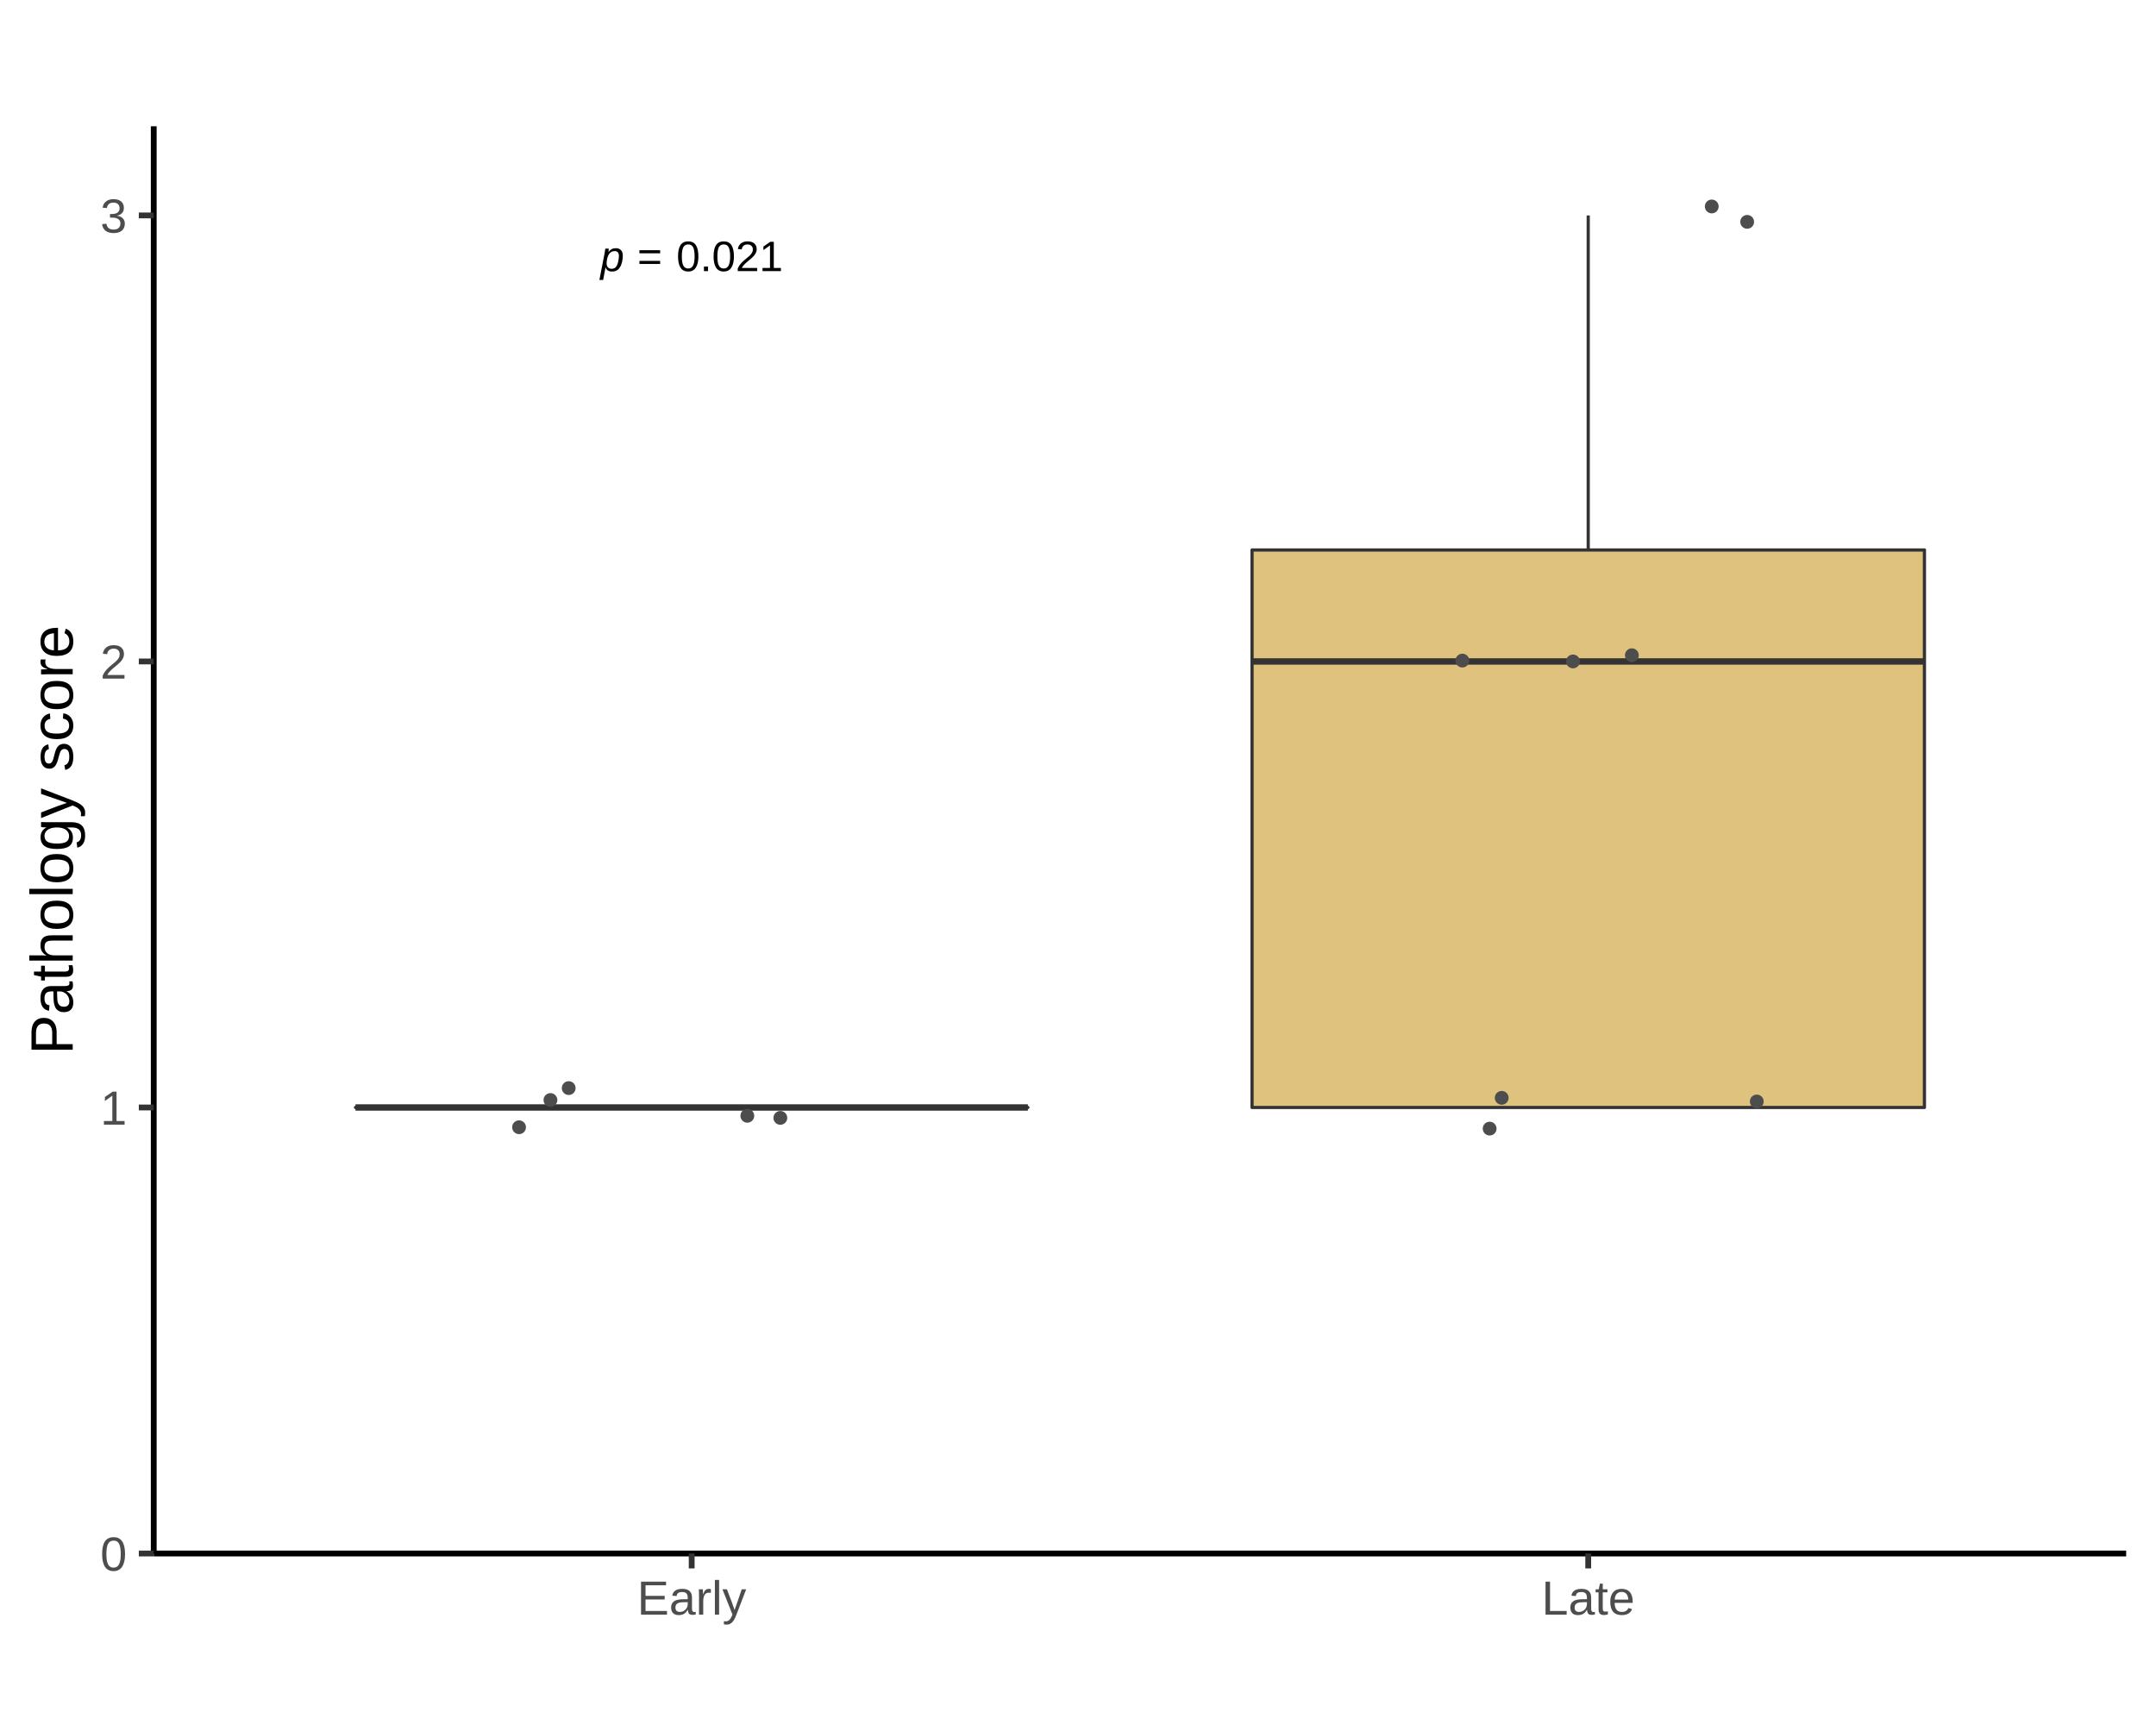
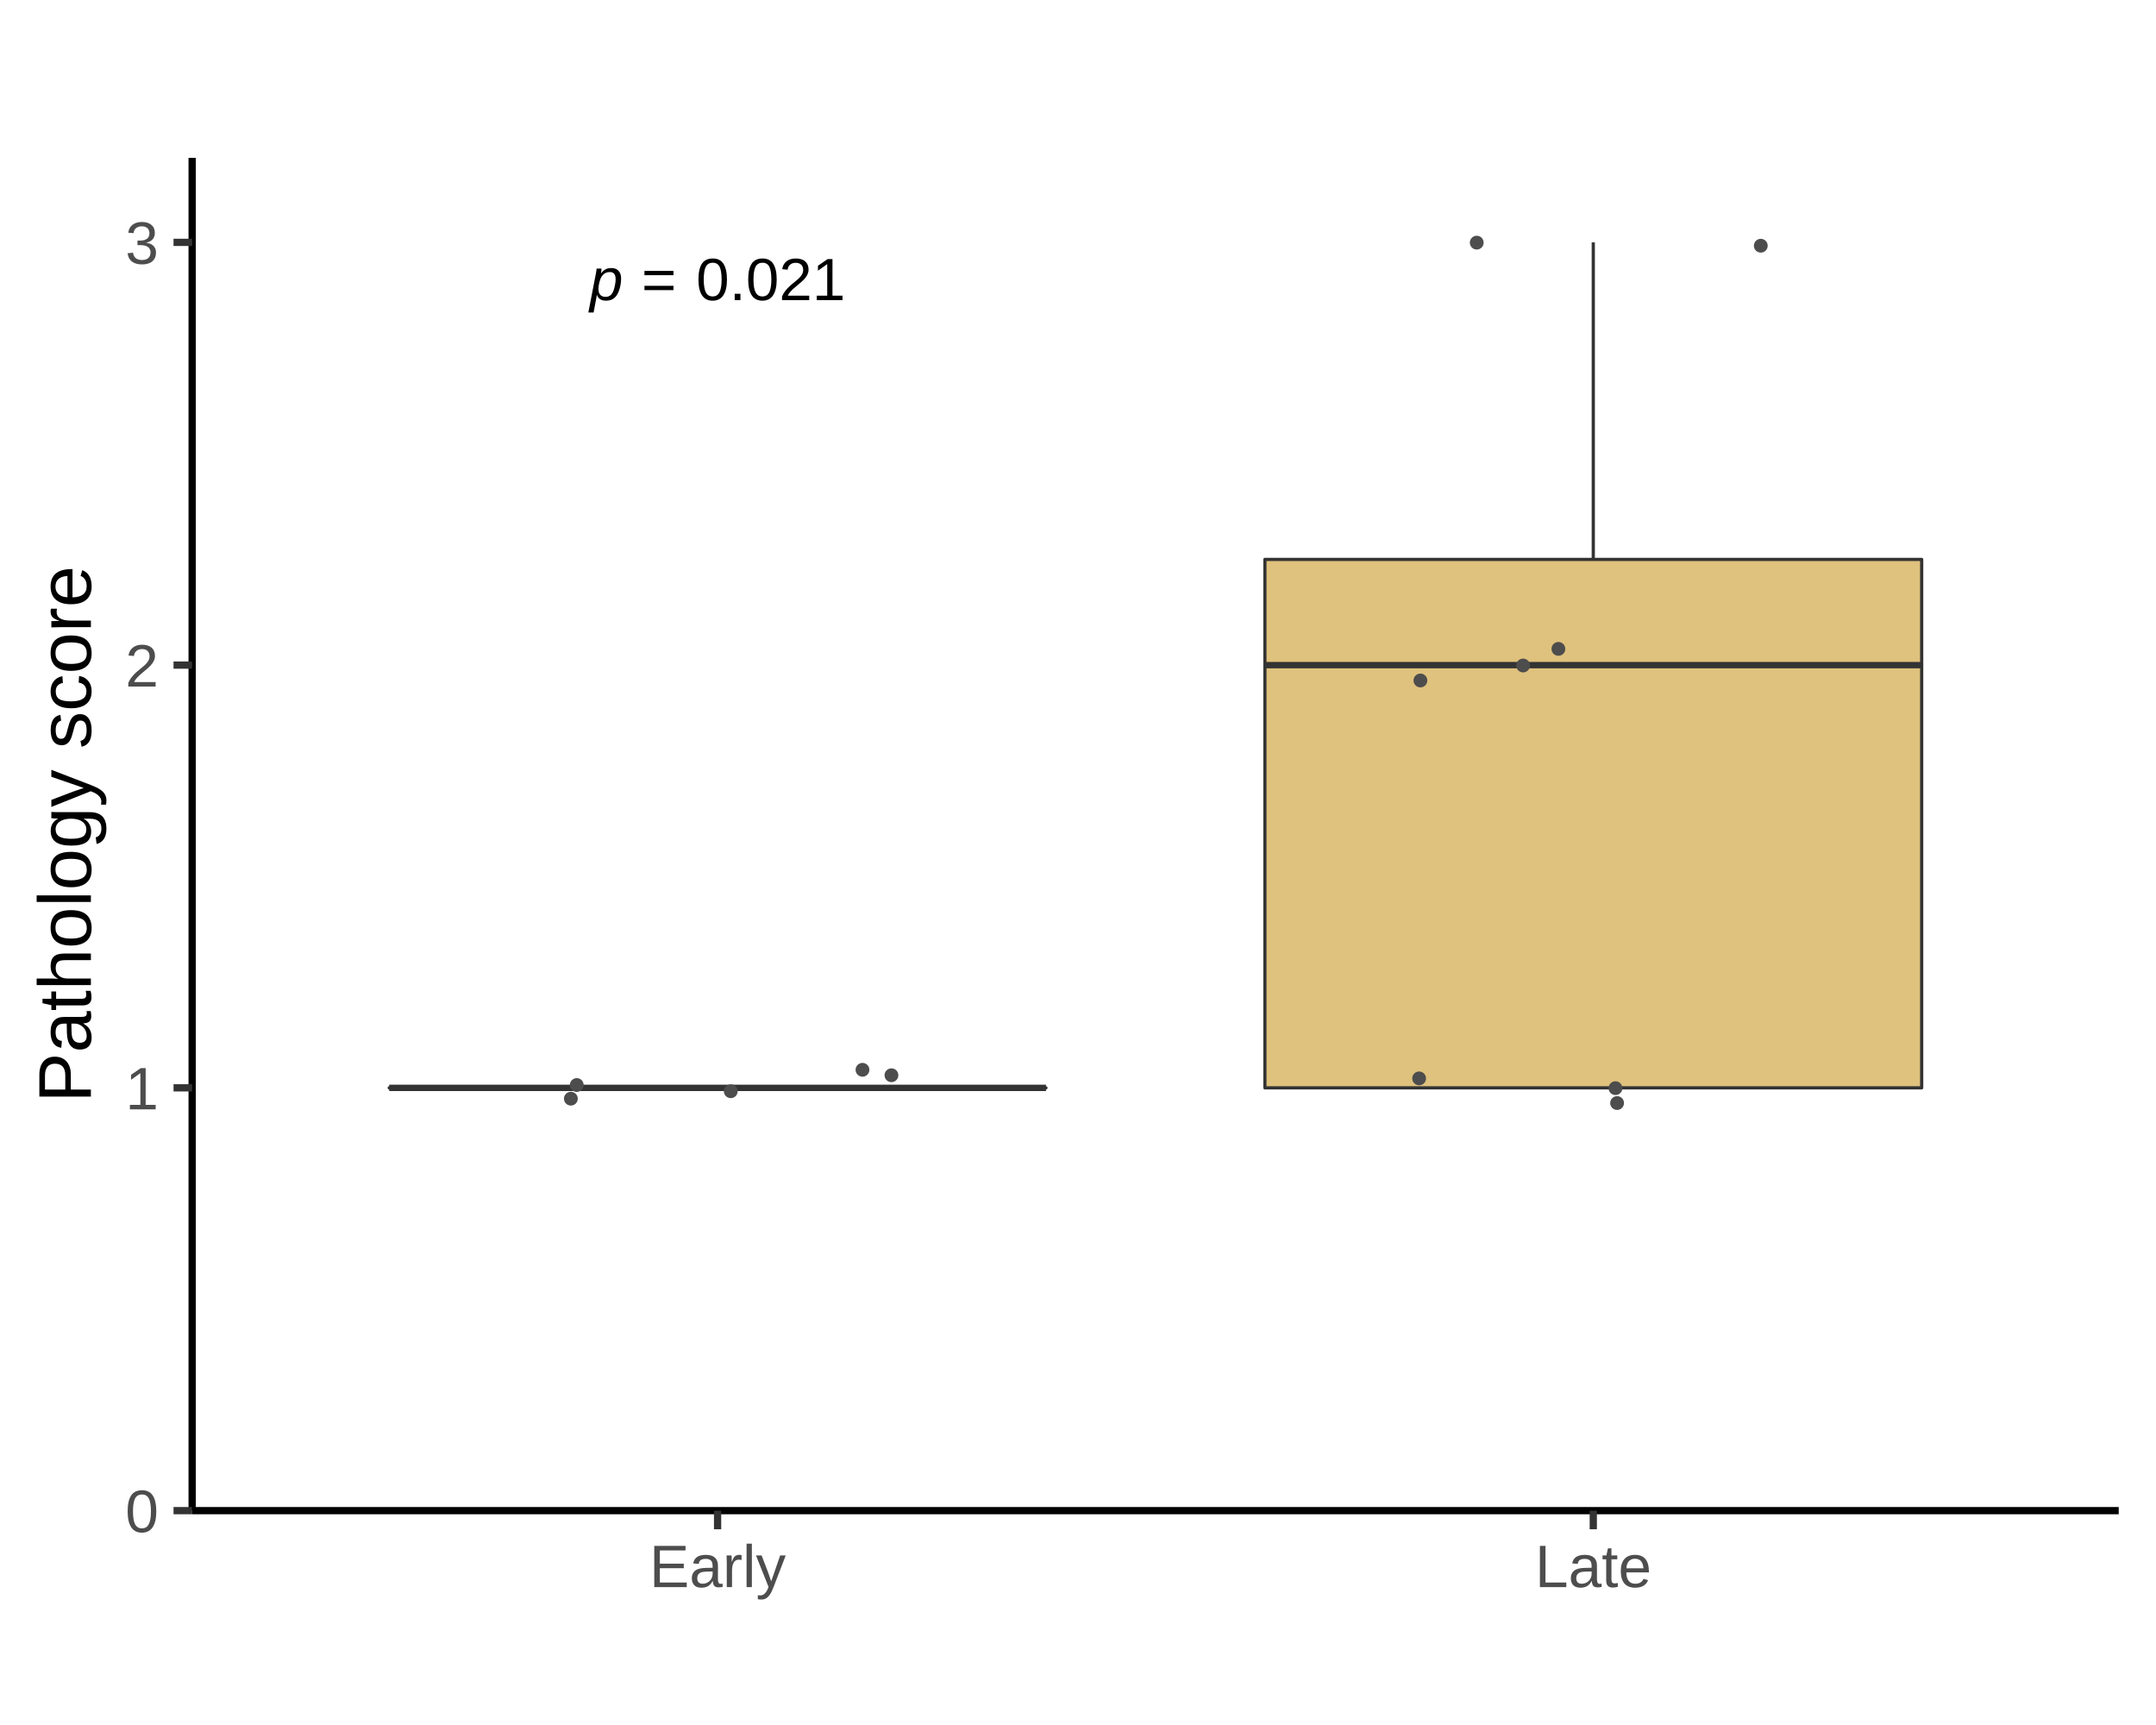
<svg xmlns="http://www.w3.org/2000/svg" class="svglite" width="720.00pt" height="576.00pt" viewBox="0 0 720.00 576.00">
  <defs>
    <style type="text/css">
    .svglite line, .svglite polyline, .svglite polygon, .svglite path, .svglite rect, .svglite circle {
      fill: none;
      stroke: #000000;
      stroke-linecap: round;
      stroke-linejoin: round;
      stroke-miterlimit: 10.00;
    }
  </style>
  </defs>
  <rect width="100%" height="100%" style="stroke: none; fill: #FFFFFF;" />
  <defs>
    <clipPath id="cpMC4wMHw3MjAuMDB8MC4wMHw1NzYuMDA=">
      <rect x="0.00" y="0.00" width="720.00" height="576.00" />
    </clipPath>
  </defs>
  <g clip-path="url(#cpMC4wMHw3MjAuMDB8MC4wMHw1NzYuMDA=)">
-     <rect x="0.00" y="0.00" width="720.00" height="576.00" style="stroke-width: 1.94; stroke: #FFFFFF; fill: #FFFFFF;" />
+     <rect x="0.00" y="0.00" width="720.00" height="576.00" style="stroke-width: 2.42; stroke: #FFFFFF; fill: #FFFFFF;" />
  </g>
  <defs>
-     <clipPath id="cpNTEuMzR8NzEwLjA0fDQyLjE2fDUxOC43Mw==">
-       <rect x="51.34" y="42.16" width="658.70" height="476.57" />
+     <clipPath id="cpNjQuMTd8NzA3LjU1fDUyLjcwfDUwNC40Mg==">
+       <rect x="64.17" y="52.70" width="643.37" height="451.72" />
    </clipPath>
  </defs>
-   <g clip-path="url(#cpNTEuMzR8NzEwLjA0fDQyLjE2fDUxOC43Mw==)">
-     <rect x="51.34" y="42.16" width="658.70" height="476.57" style="stroke-width: 1.94; stroke: none; fill: #FFFFFF;" />
-     <line x1="230.99" y1="369.80" x2="230.99" y2="369.80" style="stroke-width: 1.07; stroke: #333333; stroke-linecap: butt;" />
-     <line x1="230.99" y1="369.80" x2="230.99" y2="369.80" style="stroke-width: 1.07; stroke: #333333; stroke-linecap: butt;" />
-     <polygon points="118.71,369.80 118.71,369.80 343.26,369.80 343.26,369.80 118.71,369.80 " style="stroke-width: 1.07; stroke: #333333; fill: #80CDC1;" />
-     <line x1="118.71" y1="369.80" x2="343.26" y2="369.80" style="stroke-width: 2.13; stroke: #333333; stroke-linecap: butt;" />
-     <line x1="530.39" y1="183.64" x2="530.39" y2="71.94" style="stroke-width: 1.07; stroke: #333333; stroke-linecap: butt;" />
-     <line x1="530.39" y1="369.80" x2="530.39" y2="369.80" style="stroke-width: 1.07; stroke: #333333; stroke-linecap: butt;" />
-     <polygon points="418.12,183.64 418.12,369.80 642.67,369.80 642.67,183.64 418.12,183.64 " style="stroke-width: 1.07; stroke: #333333; fill: #DFC27D;" />
-     <line x1="418.12" y1="220.87" x2="642.67" y2="220.87" style="stroke-width: 2.13; stroke: #333333; stroke-linecap: butt;" />
-     <circle cx="183.82" cy="367.31" r="1.95" style="stroke-width: 0.71; stroke: #4D4D4D; fill: #4D4D4D;" />
-     <circle cx="260.60" cy="373.27" r="1.95" style="stroke-width: 0.71; stroke: #4D4D4D; fill: #4D4D4D;" />
-     <circle cx="189.92" cy="363.33" r="1.95" style="stroke-width: 0.71; stroke: #4D4D4D; fill: #4D4D4D;" />
-     <circle cx="173.34" cy="376.40" r="1.95" style="stroke-width: 0.71; stroke: #4D4D4D; fill: #4D4D4D;" />
-     <circle cx="249.57" cy="372.58" r="1.95" style="stroke-width: 0.71; stroke: #4D4D4D; fill: #4D4D4D;" />
-     <circle cx="571.64" cy="68.94" r="1.95" style="stroke-width: 0.71; stroke: #4D4D4D; fill: #4D4D4D;" />
-     <circle cx="497.47" cy="376.86" r="1.95" style="stroke-width: 0.71; stroke: #4D4D4D; fill: #4D4D4D;" />
-     <circle cx="586.68" cy="367.80" r="1.95" style="stroke-width: 0.71; stroke: #4D4D4D; fill: #4D4D4D;" />
-     <circle cx="488.36" cy="220.58" r="1.95" style="stroke-width: 0.71; stroke: #4D4D4D; fill: #4D4D4D;" />
-     <circle cx="501.50" cy="366.58" r="1.95" style="stroke-width: 0.71; stroke: #4D4D4D; fill: #4D4D4D;" />
-     <circle cx="525.30" cy="220.86" r="1.95" style="stroke-width: 0.71; stroke: #4D4D4D; fill: #4D4D4D;" />
-     <circle cx="583.47" cy="74.08" r="1.95" style="stroke-width: 0.71; stroke: #4D4D4D; fill: #4D4D4D;" />
-     <circle cx="544.96" cy="218.79" r="1.95" style="stroke-width: 0.71; stroke: #4D4D4D; fill: #4D4D4D;" />
-     <text x="200.53" y="90.53" style="font-size: 14.23px; font-style: italic; font-family: Arial;" textLength="7.91px" lengthAdjust="spacingAndGlyphs">p</text>
-     <text x="212.85" y="90.53" style="font-size: 14.23px; font-family: Arial;" textLength="9.73px" lengthAdjust="spacingAndGlyphs">=</text>
-     <text x="225.87" y="90.53" style="font-size: 14.23px; font-family: Arial;" textLength="35.58px" lengthAdjust="spacingAndGlyphs">0.021</text>
+   <g clip-path="url(#cpNjQuMTd8NzA3LjU1fDUyLjcwfDUwNC40Mg==)">
+     <rect x="64.17" y="52.70" width="643.37" height="451.72" style="stroke-width: 2.42; stroke: none; fill: #FFFFFF;" />
+     <line x1="239.64" y1="363.25" x2="239.64" y2="363.25" style="stroke-width: 1.07; stroke: #333333; stroke-linecap: butt;" />
+     <line x1="239.64" y1="363.25" x2="239.64" y2="363.25" style="stroke-width: 1.07; stroke: #333333; stroke-linecap: butt;" />
+     <polygon points="129.97,363.25 129.97,363.25 349.31,363.25 349.31,363.25 129.97,363.25 " style="stroke-width: 1.07; stroke: #333333; fill: #80CDC1;" />
+     <line x1="129.97" y1="363.25" x2="349.31" y2="363.25" style="stroke-width: 2.13; stroke: #333333; stroke-linecap: butt;" />
+     <line x1="532.08" y1="186.80" x2="532.08" y2="80.93" style="stroke-width: 1.07; stroke: #333333; stroke-linecap: butt;" />
+     <line x1="532.08" y1="363.25" x2="532.08" y2="363.25" style="stroke-width: 1.07; stroke: #333333; stroke-linecap: butt;" />
+     <polygon points="422.42,186.80 422.42,363.25 641.75,363.25 641.75,186.80 422.42,186.80 " style="stroke-width: 1.07; stroke: #333333; fill: #DFC27D;" />
+     <line x1="422.42" y1="222.09" x2="641.75" y2="222.09" style="stroke-width: 2.13; stroke: #333333; stroke-linecap: butt;" />
+     <circle cx="288.03" cy="357.22" r="1.95" style="stroke-width: 0.71; stroke: #4D4D4D; fill: #4D4D4D;" />
+     <circle cx="297.70" cy="359.04" r="1.95" style="stroke-width: 0.71; stroke: #4D4D4D; fill: #4D4D4D;" />
+     <circle cx="244.04" cy="364.38" r="1.95" style="stroke-width: 0.71; stroke: #4D4D4D; fill: #4D4D4D;" />
+     <circle cx="190.64" cy="366.86" r="1.95" style="stroke-width: 0.71; stroke: #4D4D4D; fill: #4D4D4D;" />
+     <circle cx="192.61" cy="362.30" r="1.95" style="stroke-width: 0.71; stroke: #4D4D4D; fill: #4D4D4D;" />
+     <circle cx="493.16" cy="81.02" r="1.95" style="stroke-width: 0.71; stroke: #4D4D4D; fill: #4D4D4D;" />
+     <circle cx="473.92" cy="360.09" r="1.95" style="stroke-width: 0.71; stroke: #4D4D4D; fill: #4D4D4D;" />
+     <circle cx="540.03" cy="368.32" r="1.95" style="stroke-width: 0.71; stroke: #4D4D4D; fill: #4D4D4D;" />
+     <circle cx="520.43" cy="216.67" r="1.95" style="stroke-width: 0.71; stroke: #4D4D4D; fill: #4D4D4D;" />
+     <circle cx="539.49" cy="363.35" r="1.95" style="stroke-width: 0.71; stroke: #4D4D4D; fill: #4D4D4D;" />
+     <circle cx="508.64" cy="222.22" r="1.95" style="stroke-width: 0.71; stroke: #4D4D4D; fill: #4D4D4D;" />
+     <circle cx="588.02" cy="82.05" r="1.95" style="stroke-width: 0.71; stroke: #4D4D4D; fill: #4D4D4D;" />
+     <circle cx="474.35" cy="227.22" r="1.95" style="stroke-width: 0.71; stroke: #4D4D4D; fill: #4D4D4D;" />
+     <text x="196.98" y="100.22" style="font-size: 19.92px; font-style: italic; font-family: Arial;" textLength="11.07px" lengthAdjust="spacingAndGlyphs">p</text>
+     <text x="214.25" y="100.22" style="font-size: 19.92px; font-family: Arial;" textLength="13.62px" lengthAdjust="spacingAndGlyphs">=</text>
+     <text x="232.47" y="100.22" style="font-size: 19.92px; font-family: Arial;" textLength="49.82px" lengthAdjust="spacingAndGlyphs">0.021</text>
  </g>
  <g clip-path="url(#cpMC4wMHw3MjAuMDB8MC4wMHw1NzYuMDA=)">
-     <polyline points="51.34,518.73 51.34,42.16 " style="stroke-width: 1.94; stroke-linecap: butt;" />
-     <text x="42.38" y="524.46" text-anchor="end" style="font-size: 16.00px; fill: #4D4D4D; font-family: Arial;" textLength="8.90px" lengthAdjust="spacingAndGlyphs">0</text>
-     <text x="42.38" y="375.53" text-anchor="end" style="font-size: 16.00px; fill: #4D4D4D; font-family: Arial;" textLength="8.90px" lengthAdjust="spacingAndGlyphs">1</text>
-     <text x="42.38" y="226.60" text-anchor="end" style="font-size: 16.00px; fill: #4D4D4D; font-family: Arial;" textLength="8.90px" lengthAdjust="spacingAndGlyphs">2</text>
-     <text x="42.38" y="77.67" text-anchor="end" style="font-size: 16.00px; fill: #4D4D4D; font-family: Arial;" textLength="8.90px" lengthAdjust="spacingAndGlyphs">3</text>
-     <polyline points="46.36,518.73 51.34,518.73 " style="stroke-width: 1.94; stroke: #333333; stroke-linecap: butt;" />
-     <polyline points="46.36,369.80 51.34,369.80 " style="stroke-width: 1.94; stroke: #333333; stroke-linecap: butt;" />
-     <polyline points="46.36,220.87 51.34,220.87 " style="stroke-width: 1.94; stroke: #333333; stroke-linecap: butt;" />
-     <polyline points="46.36,71.94 51.34,71.94 " style="stroke-width: 1.94; stroke: #333333; stroke-linecap: butt;" />
-     <polyline points="51.34,518.73 710.04,518.73 " style="stroke-width: 1.94; stroke-linecap: butt;" />
-     <polyline points="230.99,523.71 230.99,518.73 " style="stroke-width: 1.94; stroke: #333333; stroke-linecap: butt;" />
-     <polyline points="530.39,523.71 530.39,518.73 " style="stroke-width: 1.94; stroke: #333333; stroke-linecap: butt;" />
-     <text x="230.99" y="539.15" text-anchor="middle" style="font-size: 16.00px; fill: #4D4D4D; font-family: Arial;" textLength="36.45px" lengthAdjust="spacingAndGlyphs">Early</text>
-     <text x="530.39" y="539.15" text-anchor="middle" style="font-size: 16.00px; fill: #4D4D4D; font-family: Arial;" textLength="31.14px" lengthAdjust="spacingAndGlyphs">Late</text>
-     <text transform="translate(24.28,280.45) rotate(-90)" text-anchor="middle" style="font-size: 20.00px; font-family: Arial;" textLength="143.43px" lengthAdjust="spacingAndGlyphs">Pathology score</text>
+     <polyline points="64.17,504.42 64.17,52.70 " style="stroke-width: 2.42; stroke-linecap: butt;" />
+     <text x="52.97" y="511.58" text-anchor="end" style="font-size: 20.00px; fill: #4D4D4D; font-family: Arial;" textLength="11.12px" lengthAdjust="spacingAndGlyphs">0</text>
+     <text x="52.97" y="370.42" text-anchor="end" style="font-size: 20.00px; fill: #4D4D4D; font-family: Arial;" textLength="11.12px" lengthAdjust="spacingAndGlyphs">1</text>
+     <text x="52.97" y="229.25" text-anchor="end" style="font-size: 20.00px; fill: #4D4D4D; font-family: Arial;" textLength="11.12px" lengthAdjust="spacingAndGlyphs">2</text>
+     <text x="52.97" y="88.09" text-anchor="end" style="font-size: 20.00px; fill: #4D4D4D; font-family: Arial;" textLength="11.12px" lengthAdjust="spacingAndGlyphs">3</text>
+     <polyline points="57.95,504.42 64.17,504.42 " style="stroke-width: 2.42; stroke: #333333; stroke-linecap: butt;" />
+     <polyline points="57.95,363.25 64.17,363.25 " style="stroke-width: 2.42; stroke: #333333; stroke-linecap: butt;" />
+     <polyline points="57.95,222.09 64.17,222.09 " style="stroke-width: 2.42; stroke: #333333; stroke-linecap: butt;" />
+     <polyline points="57.95,80.93 64.17,80.93 " style="stroke-width: 2.42; stroke: #333333; stroke-linecap: butt;" />
+     <polyline points="64.17,504.42 707.55,504.42 " style="stroke-width: 2.42; stroke-linecap: butt;" />
+     <polyline points="239.64,510.64 239.64,504.42 " style="stroke-width: 2.42; stroke: #333333; stroke-linecap: butt;" />
+     <polyline points="532.08,510.64 532.08,504.42 " style="stroke-width: 2.42; stroke: #333333; stroke-linecap: butt;" />
+     <text x="239.64" y="529.95" text-anchor="middle" style="font-size: 20.00px; fill: #4D4D4D; font-family: Arial;" textLength="45.57px" lengthAdjust="spacingAndGlyphs">Early</text>
+     <text x="532.08" y="529.95" text-anchor="middle" style="font-size: 20.00px; fill: #4D4D4D; font-family: Arial;" textLength="38.93px" lengthAdjust="spacingAndGlyphs">Late</text>
+     <text transform="translate(30.35,278.56) rotate(-90)" text-anchor="middle" style="font-size: 25.00px; font-family: Arial;" textLength="179.27px" lengthAdjust="spacingAndGlyphs">Pathology score</text>
  </g>
</svg>
